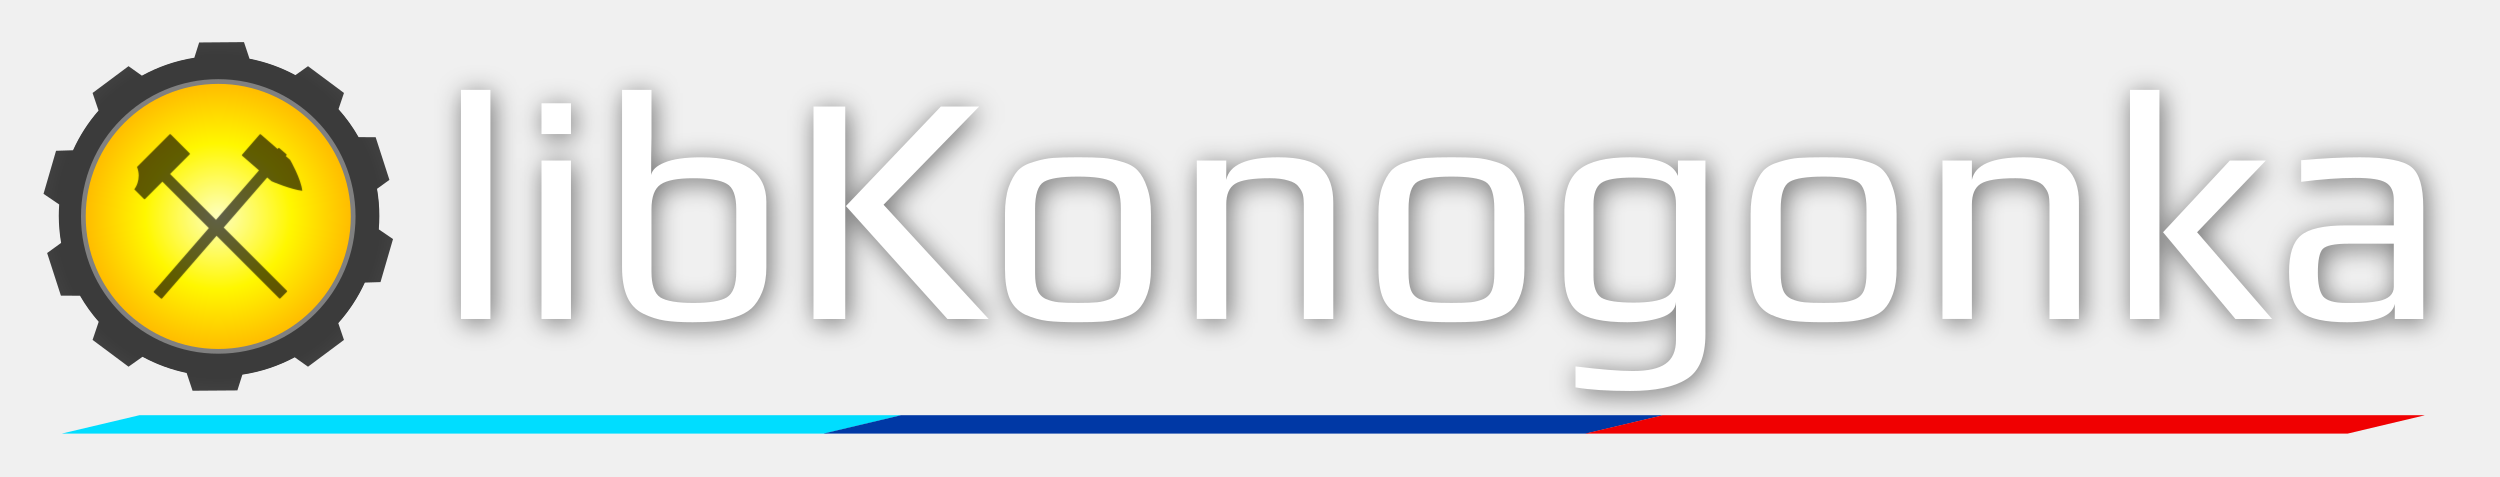
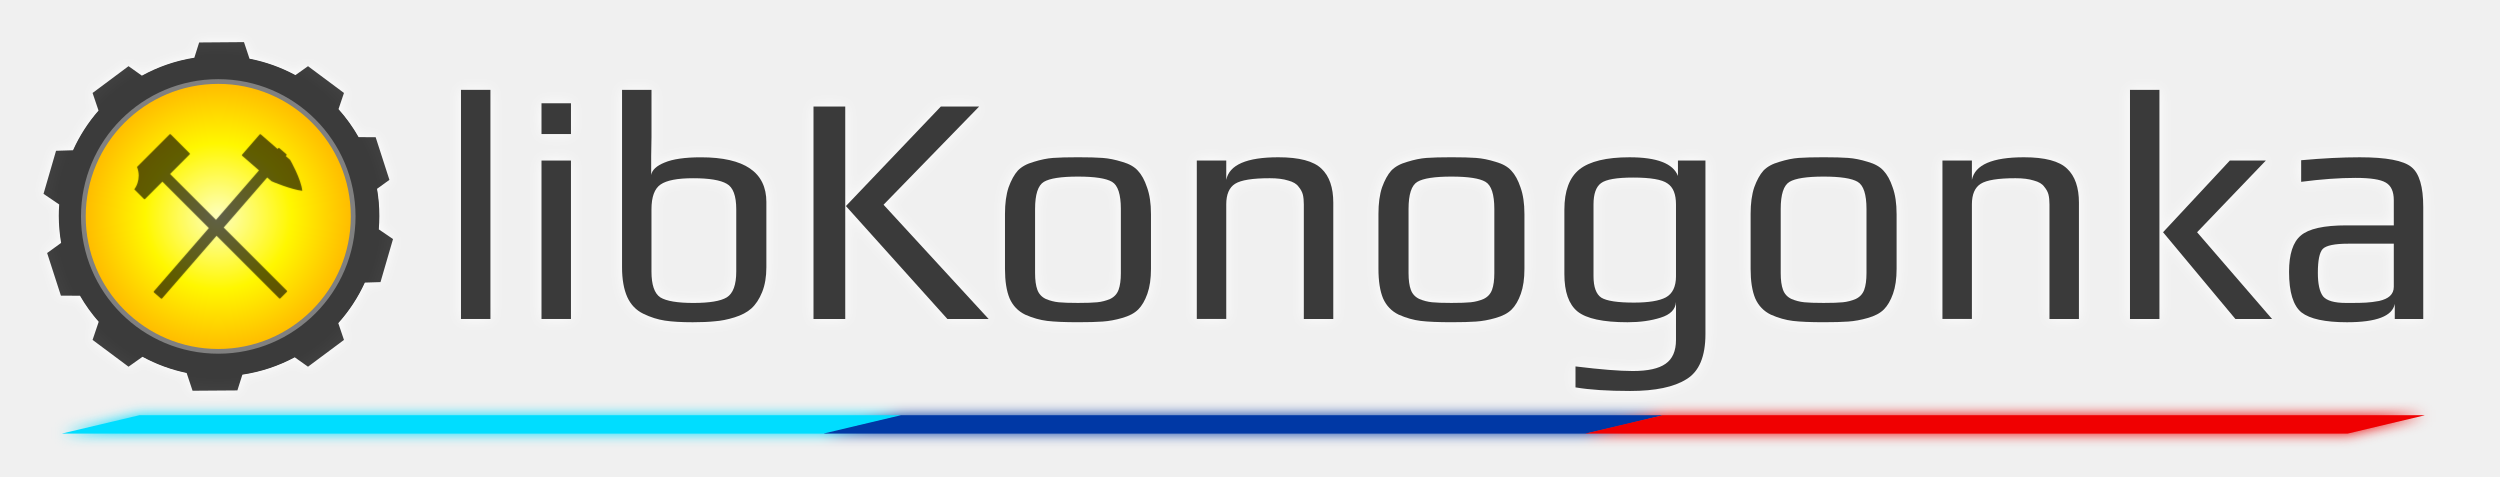
<svg xmlns="http://www.w3.org/2000/svg" xmlns:xlink="http://www.w3.org/1999/xlink" width="194mm" height="37mm" viewBox="0 0 194 37" version="1.1" id="svg50454" xml:space="preserve">
  <defs id="defs50451">
    <linearGradient id="linearGradient2641">
      <stop style="stop-color:#3b3b3b;stop-opacity:1;" offset="0.925" id="stop2637" />
      <stop style="stop-color:#404040;stop-opacity:1;" offset="1" id="stop2639" />
    </linearGradient>
    <linearGradient id="linearGradient1019">
      <stop style="stop-color:#feffbe;stop-opacity:1;" offset="0" id="stop1015" />
      <stop style="stop-color:#fff700;stop-opacity:1;" offset="0.532" id="stop1145" />
      <stop style="stop-color:#ffb800;stop-opacity:1;" offset="1" id="stop1017" />
    </linearGradient>
    <linearGradient id="linearGradient1032">
      <stop style="stop-color:#cc0000;stop-opacity:1;" offset="0" id="stop1036" />
      <stop style="stop-color:#cc0000;stop-opacity:0;" offset="1" id="stop1038" />
    </linearGradient>
    <linearGradient id="linearGradient1032-1">
      <stop style="stop-color:#4d0b0b;stop-opacity:1;" offset="0" id="stop1028" />
      <stop style="stop-color:#cc0000;stop-opacity:1;" offset="0.112" id="stop1030" />
      <stop style="stop-color:#cc0000;stop-opacity:1;" offset="0.898" id="stop1122" />
      <stop style="stop-color:#4c0b0b;stop-opacity:1;" offset="1" id="stop1041" />
    </linearGradient>
    <filter style="color-interpolation-filters:sRGB" id="filter3735" x="-0.032" y="-0.032" width="1.067" height="1.068">
      <feFlood flood-opacity="0.549" flood-color="rgb(0,0,0)" result="flood" id="feFlood3725" />
      <feComposite in="flood" in2="SourceGraphic" operator="in" result="composite1" id="feComposite3727" />
      <feGaussianBlur in="composite1" stdDeviation="1" result="blur" id="feGaussianBlur3729" />
      <feOffset dx="0.2" dy="0.3" result="offset" id="feOffset3731" />
      <feComposite in="SourceGraphic" in2="offset" operator="over" result="composite2" id="feComposite3733" />
    </filter>
    <filter style="color-interpolation-filters:sRGB" id="filter3747" x="-0.016" y="-0.103" width="1.033" height="1.218">
      <feFlood flood-opacity="0.549" flood-color="rgb(0,0,0)" result="flood" id="feFlood3737" />
      <feComposite in="flood" in2="SourceGraphic" operator="in" result="composite1" id="feComposite3739" />
      <feGaussianBlur in="composite1" stdDeviation="1" result="blur" id="feGaussianBlur3741" />
      <feOffset dx="0.2" dy="0.3" result="offset" id="feOffset3743" />
      <feComposite in="SourceGraphic" in2="offset" operator="over" result="composite2" id="feComposite3745" />
    </filter>
    <radialGradient xlink:href="#linearGradient1019" id="radialGradient1021" cx="27.398" cy="139.827" fx="27.398" fy="139.827" r="11.801" gradientUnits="userSpaceOnUse" gradientTransform="translate(-0.2639955,0.03852174)" />
    <filter style="color-interpolation-filters:sRGB" id="filter1149" x="-0.012" y="-0.012" width="1.024" height="1.024">
      <feGaussianBlur stdDeviation="0.071" id="feGaussianBlur1151" />
    </filter>
    <radialGradient xlink:href="#linearGradient2641" id="radialGradient2643" cx="27.134" cy="139.865" fx="27.134" fy="139.865" r="15.023" gradientTransform="matrix(1,0,0,0.9975343,0,0.3448673)" gradientUnits="userSpaceOnUse" />
+     <filter style="color-interpolation-filters:sRGB;" id="filter14081" x="-0.008" y="-0.051" width="1.016" height="1.103">
+       <feFlood flood-opacity="1" flood-color="rgb(255,255,255)" result="flood" id="feFlood14071" />
+       <feComposite in="flood" in2="SourceGraphic" operator="in" result="composite1" id="feComposite14073" />
+       <feGaussianBlur in="composite1" stdDeviation="0.5" result="blur" id="feGaussianBlur14075" />
+       <feOffset dx="0" dy="0" result="offset" id="feOffset14077" />
+       <feComposite in="SourceGraphic" in2="offset" operator="over" result="composite2" id="feComposite14079" />
+     </filter>
+     <filter style="color-interpolation-filters:sRGB;" id="filter15545" x="-0.04" y="-0.04" width="1.08" height="1.08">
+       <feFlood flood-opacity="1" flood-color="rgb(255,255,255)" result="flood" id="feFlood15535" />
+       <feComposite in="flood" in2="SourceGraphic" operator="in" result="composite1" id="feComposite15537" />
+       <feGaussianBlur in="composite1" stdDeviation="0.5" result="blur" id="feGaussianBlur15539" />
+       <feOffset dx="0" dy="0" result="offset" id="feOffset15541" />
+       <feComposite in="SourceGraphic" in2="offset" operator="over" result="composite2" id="feComposite15543" />
+     </filter>
+     <filter style="color-interpolation-filters:sRGB;" id="filter17092" x="-0.007" y="-0.841" width="1.013" height="2.682">
+       <feFlood flood-opacity="1" flood-color="rgb(255,255,255)" result="flood" id="feFlood17082" />
+       <feComposite in="SourceGraphic" in2="flood" operator="in" result="composite1" id="feComposite17084" />
+       <feGaussianBlur in="composite1" stdDeviation="0.5" result="blur" id="feGaussianBlur17086" />
+       <feOffset dx="0" dy="0" result="offset" id="feOffset17088" />
+       <feComposite in="SourceGraphic" in2="offset" operator="over" result="composite2" id="feComposite17090" />
+     </filter>
  </defs>
  <g id="layer1">
    <g id="layer1-6" transform="translate(-10.21655,-123.0693)">
-       <g id="g934" style="display:inline" transform="matrix(0.902676,0,0,0.902676,2.660591,13.61124)">
+       <g id="g934" style="display:inline;filter:url(#filter15545)" transform="matrix(0.902676,0,0,0.902676,2.660591,13.61124)">
        <path id="path1766-2-3" style="display:inline;fill:url(#radialGradient2643);fill-opacity:1;stroke:none;stroke-width:0.483;stroke-opacity:1" d="m 29.345,124.88 -3.854,0.03 -0.415,1.313 a 13.779,13.779 0 0 0 -4.505,1.542 l -1.151,-0.817 -3.091,2.303 0.512,1.515 a 13.779,13.779 0 0 0 -2.192,3.41 l -1.461,0.046 -1.076,3.701 1.349,0.916 a 13.779,13.779 0 0 0 -0.037,0.995 13.779,13.779 0 0 0 0.202,2.306 l -1.204,0.871 1.185,3.667 1.641,0.003 a 13.779,13.779 0 0 0 1.608,2.24 l -0.527,1.559 3.091,2.303 1.203,-0.853 a 13.779,13.779 0 0 0 3.791,1.39 l 0.51,1.531 3.854,-0.029 0.429,-1.356 a 13.779,13.779 0 0 0 4.498,-1.493 l 1.144,0.811 3.091,-2.303 -0.489,-1.446 a 13.779,13.779 0 0 0 2.28,-3.482 l 1.35,-0.042 1.076,-3.701 -1.226,-0.834 a 13.779,13.779 0 0 0 0.051,-1.142 13.779,13.779 0 0 0 -0.201,-2.341 l 1.067,-0.772 -1.184,-3.668 -1.467,-0.003 a 13.779,13.779 0 0 0 -1.727,-2.405 l 0.471,-1.394 -3.091,-2.302 -1.086,0.77 a 13.779,13.779 0 0 0 -3.943,-1.411 z" />
        <circle style="display:inline;fill:#3b3b3b;fill-opacity:1;stroke:none;stroke-width:3.593;stroke-opacity:1" id="path2601" cx="27.213" cy="139.834" r="13.737" />
        <circle style="fill:url(#radialGradient1021);fill-opacity:1;stroke:#808080;stroke-width:0.406;stroke-opacity:1" id="path1766" cx="27.134" cy="139.865" r="11.598" />
        <path id="rect1304" style="display:inline;fill:#000000;fill-opacity:0.622;stroke-width:0.468;filter:url(#filter1149)" d="m 22.992,132.789 c -0.015,0.002 -0.03,0.008 -0.041,0.02 l -2.803,2.805 a 1.289,1.648 3.053 0 1 0.148,0.735 1.289,1.648 3.053 0 1 -0.382,1.185 l 0.833,0.833 c 0.027,0.027 0.069,0.027 0.096,0 l 1.49,-1.491 3.993,3.99 -4.727,5.439 c -0.025,0.028 -0.022,0.071 0.007,0.096 l 0.602,0.523 c 0.028,0.025 0.071,0.022 0.096,-0.007 l 4.684,-5.389 5.386,5.383 c 0.027,0.027 0.069,0.027 0.096,0 l 0.564,-0.565 c 0.027,-0.027 0.027,-0.07 0,-0.096 l -5.432,-5.429 3.74,-4.303 0.367,0.319 c 0.028,0.025 1.743,0.734 2.649,0.825 -0.106,-1.004 -1.023,-2.639 -1.051,-2.664 l -0.367,-0.319 0.057,-0.065 c 0.025,-0.028 0.022,-0.071 -0.007,-0.096 l -0.603,-0.523 c -0.028,-0.025 -0.071,-0.022 -0.096,0.007 l -0.057,0.065 -1.445,-1.256 c -0.028,-0.025 -0.071,-0.022 -0.096,0.007 l -1.51,1.737 c -0.025,0.028 -0.022,0.071 0.007,0.096 l 1.446,1.256 -3.697,4.254 -3.946,-3.944 1.682,-1.683 c 0.027,-0.027 0.027,-0.07 0,-0.096 l -1.628,-1.627 c -0.013,-0.013 -0.03,-0.02 -0.048,-0.02 -0.002,0 -0.005,-1.9e-4 -0.007,0 z" />
      </g>
-       <g aria-label="libKonogonka" id="text2788" style="font-size:10.583px;line-height:1.25;font-family:Terminus;-inkscape-font-specification:'Terminus, Normal';stroke-width:0.265;filter:url(#filter3747)">
-         <path d="m 48.274,147.822 h -2.286 v -17.78 h 2.286 z" style="font-size:25.4px;font-family:Play;-inkscape-font-specification:'Play, Normal';fill:#ffffff" id="path871" />
-         <path d="m 54.523,133.471 h -2.286 v -2.388 h 2.286 z m 0,14.351 h -2.286 v -12.294 h 2.286 z" style="font-size:25.4px;font-family:Play;-inkscape-font-specification:'Play, Normal';fill:#ffffff" id="path873" />
-         <path d="m 69.687,138.754 v 5.055 q 0,1.118 -0.33,1.93 -0.33,0.813 -0.838,1.27 -0.483,0.432 -1.295,0.686 -0.813,0.254 -1.524,0.305 -0.711,0.076 -1.727,0.076 -1.321,0 -2.159,-0.127 -0.838,-0.127 -1.676,-0.533 -0.838,-0.406 -1.245,-1.295 -0.406,-0.914 -0.406,-2.311 v -13.767 h 2.286 v 3.683 q 0,0.483 -0.025,1.473 0,0.965 0,1.448 0.102,-0.584 1.041,-0.965 0.965,-0.406 2.819,-0.406 5.08,0 5.08,3.48 z m -2.337,5.385 v -4.826 q 0,-1.575 -0.737,-1.981 -0.737,-0.432 -2.616,-0.432 -1.803,0 -2.515,0.483 -0.711,0.483 -0.711,1.93 v 4.826 q 0,1.549 0.686,2.007 0.711,0.432 2.565,0.432 1.88,0 2.591,-0.432 0.737,-0.457 0.737,-2.007 z" style="font-size:25.4px;font-family:Play;-inkscape-font-specification:'Play, Normal';fill:#ffffff" id="path875" />
-         <path d="m 86.933,147.822 h -3.2 l -7.874,-8.763 7.366,-7.722 h 2.972 l -7.417,7.62 z m -11.125,0 h -2.464 v -16.485 h 2.464 z" style="font-size:25.4px;font-family:Play;-inkscape-font-specification:'Play, Normal';fill:#ffffff" id="path877" />
-         <path d="m 99.532,139.668 v 4.267 q 0,1.143 -0.279,1.93 -0.279,0.787 -0.711,1.219 -0.432,0.432 -1.245,0.66 -0.787,0.229 -1.524,0.279 -0.711,0.051 -1.905,0.051 -1.524,0 -2.388,-0.102 -0.838,-0.102 -1.702,-0.483 -0.838,-0.406 -1.219,-1.27 -0.356,-0.864 -0.356,-2.286 v -4.267 q 0,-1.219 0.279,-2.057 0.305,-0.838 0.711,-1.295 0.432,-0.457 1.245,-0.686 0.813,-0.254 1.499,-0.305 0.711,-0.051 1.93,-0.051 1.219,0 1.905,0.051 0.711,0.051 1.524,0.305 0.813,0.229 1.219,0.686 0.432,0.457 0.711,1.295 0.305,0.838 0.305,2.057 z m -2.337,4.597 v -4.978 q 0,-1.702 -0.686,-2.108 -0.686,-0.406 -2.642,-0.406 -1.956,0 -2.642,0.406 -0.686,0.406 -0.686,2.108 v 4.978 q 0,0.813 0.178,1.295 0.178,0.483 0.66,0.711 0.483,0.203 0.991,0.254 0.508,0.051 1.499,0.051 0.991,0 1.499,-0.051 0.508,-0.051 0.991,-0.254 0.483,-0.229 0.66,-0.711 0.178,-0.483 0.178,-1.295 z" style="font-size:25.4px;font-family:Play;-inkscape-font-specification:'Play, Normal';fill:#ffffff" id="path879" />
-         <path d="m 113.679,147.822 h -2.286 v -8.89 q 0,-0.457 -0.076,-0.762 -0.076,-0.305 -0.33,-0.61 -0.229,-0.33 -0.813,-0.483 -0.559,-0.178 -1.422,-0.178 -2.007,0 -2.692,0.432 -0.686,0.432 -0.686,1.6 v 8.89 h -2.286 v -12.294 h 2.286 v 1.499 q 0.356,-1.753 4.039,-1.753 2.438,0 3.353,0.889 0.914,0.864 0.914,2.642 z" style="font-size:25.4px;font-family:Play;-inkscape-font-specification:'Play, Normal';fill:#ffffff" id="path881" />
-         <path d="m 128.513,139.668 v 4.267 q 0,1.143 -0.279,1.93 -0.279,0.787 -0.711,1.219 -0.432,0.432 -1.245,0.66 -0.787,0.229 -1.524,0.279 -0.711,0.051 -1.905,0.051 -1.524,0 -2.388,-0.102 -0.838,-0.102 -1.702,-0.483 -0.838,-0.406 -1.219,-1.27 -0.356,-0.864 -0.356,-2.286 v -4.267 q 0,-1.219 0.279,-2.057 0.305,-0.838 0.711,-1.295 0.432,-0.457 1.245,-0.686 0.813,-0.254 1.499,-0.305 0.711,-0.051 1.93,-0.051 1.219,0 1.905,0.051 0.711,0.051 1.524,0.305 0.813,0.229 1.219,0.686 0.432,0.457 0.711,1.295 0.305,0.838 0.305,2.057 z m -2.337,4.597 v -4.978 q 0,-1.702 -0.686,-2.108 -0.686,-0.406 -2.642,-0.406 -1.956,0 -2.642,0.406 -0.686,0.406 -0.686,2.108 v 4.978 q 0,0.813 0.178,1.295 0.178,0.483 0.66,0.711 0.483,0.203 0.991,0.254 0.508,0.051 1.499,0.051 0.991,0 1.499,-0.051 0.508,-0.051 0.991,-0.254 0.483,-0.229 0.66,-0.711 0.178,-0.483 0.178,-1.295 z" style="font-size:25.4px;font-family:Play;-inkscape-font-specification:'Play, Normal';fill:#ffffff" id="path883" />
-         <path d="m 142.559,135.528 v 13.462 q 0,2.616 -1.473,3.505 -1.448,0.914 -4.369,0.914 -2.616,0 -4.242,-0.279 v -1.626 q 2.921,0.356 4.445,0.356 1.753,0 2.54,-0.559 0.813,-0.559 0.813,-1.854 v -2.946 q -0.051,0.864 -1.194,1.219 -1.118,0.356 -2.565,0.356 -2.845,0 -3.886,-0.838 -1.016,-0.838 -1.016,-2.896 v -5.004 q 0,-2.184 1.168,-3.124 1.194,-0.94 3.886,-0.94 3.2,0 3.759,1.448 v -1.194 z m -2.286,8.966 v -5.563 q 0,-1.194 -0.66,-1.626 -0.635,-0.457 -2.667,-0.457 -1.905,0 -2.489,0.432 -0.584,0.432 -0.584,1.651 v 5.563 q 0,1.27 0.61,1.676 0.635,0.381 2.515,0.381 1.727,0 2.489,-0.406 0.787,-0.432 0.787,-1.651 z" style="font-size:25.4px;font-family:Play;-inkscape-font-specification:'Play, Normal';fill:#ffffff" id="path885" />
-         <path d="m 157.393,139.668 v 4.267 q 0,1.143 -0.279,1.93 -0.279,0.787 -0.711,1.219 -0.432,0.432 -1.245,0.66 -0.787,0.229 -1.524,0.279 -0.711,0.051 -1.905,0.051 -1.524,0 -2.388,-0.102 -0.838,-0.102 -1.702,-0.483 -0.838,-0.406 -1.219,-1.27 -0.356,-0.864 -0.356,-2.286 v -4.267 q 0,-1.219 0.279,-2.057 0.305,-0.838 0.711,-1.295 0.432,-0.457 1.245,-0.686 0.813,-0.254 1.499,-0.305 0.711,-0.051 1.93,-0.051 1.219,0 1.905,0.051 0.711,0.051 1.524,0.305 0.813,0.229 1.219,0.686 0.432,0.457 0.711,1.295 0.305,0.838 0.305,2.057 z m -2.337,4.597 v -4.978 q 0,-1.702 -0.686,-2.108 -0.686,-0.406 -2.642,-0.406 -1.956,0 -2.642,0.406 -0.686,0.406 -0.686,2.108 v 4.978 q 0,0.813 0.178,1.295 0.178,0.483 0.66,0.711 0.483,0.203 0.991,0.254 0.508,0.051 1.499,0.051 0.991,0 1.499,-0.051 0.508,-0.051 0.991,-0.254 0.483,-0.229 0.66,-0.711 0.178,-0.483 0.178,-1.295 z" style="font-size:25.4px;font-family:Play;-inkscape-font-specification:'Play, Normal';fill:#ffffff" id="path887" />
-         <path d="m 171.541,147.822 h -2.286 v -8.89 q 0,-0.457 -0.076,-0.762 -0.076,-0.305 -0.33,-0.61 -0.229,-0.33 -0.813,-0.483 -0.559,-0.178 -1.422,-0.178 -2.007,0 -2.692,0.432 -0.686,0.432 -0.686,1.6 v 8.89 h -2.286 v -12.294 h 2.286 v 1.499 q 0.356,-1.753 4.039,-1.753 2.438,0 3.353,0.889 0.914,0.864 0.914,2.642 z" style="font-size:25.4px;font-family:Play;-inkscape-font-specification:'Play, Normal';fill:#ffffff" id="path889" />
-         <path d="m 186.527,147.822 h -2.845 l -5.613,-6.731 5.182,-5.563 h 2.794 l -5.334,5.563 z m -8.738,0 h -2.286 v -17.78 h 2.286 z" style="font-size:25.4px;font-family:Play;-inkscape-font-specification:'Play, Normal';fill:#ffffff" id="path891" />
-         <path d="m 198.261,147.822 h -2.21 v -1.168 q -0.279,1.422 -3.708,1.422 -2.54,0 -3.531,-0.762 -0.965,-0.787 -0.965,-3.15 0,-2.057 0.914,-2.819 0.914,-0.787 3.531,-0.787 h 3.683 v -1.956 q 0,-1.016 -0.635,-1.372 -0.61,-0.356 -2.337,-0.356 -1.88,0 -4.216,0.305 v -1.676 q 2.515,-0.229 4.547,-0.229 3.099,0 4.013,0.762 0.914,0.737 0.914,3.099 z m -2.286,-2.489 v -3.353 h -3.531 q -1.575,0 -1.981,0.406 -0.381,0.406 -0.381,1.854 0,1.295 0.406,1.829 0.432,0.508 1.778,0.508 h 0.457 q 0.66,0 1.092,-0.025 0.457,-0.025 1.016,-0.127 0.559,-0.127 0.838,-0.381 0.305,-0.279 0.305,-0.711 z" style="font-size:25.4px;font-family:Play;-inkscape-font-specification:'Play, Normal';fill:#ffffff" id="path893" />
+       <g aria-label="libKonogonka" id="text2788" style="font-size:10.583px;line-height:1.25;font-family:Terminus;-inkscape-font-specification:'Terminus, Normal';stroke-width:0.265;fill-opacity:1;fill:#3a3a3a;filter:url(#filter14081)">
+         <path d="m 48.274,147.822 h -2.286 v -17.78 h 2.286 z" style="font-size:25.4px;font-family:Play;-inkscape-font-specification:'Play, Normal';fill:#3a3a3a;fill-opacity:1" id="path871" />
+         <path d="m 54.523,133.471 h -2.286 v -2.388 h 2.286 z m 0,14.351 h -2.286 v -12.294 h 2.286 z" style="font-size:25.4px;font-family:Play;-inkscape-font-specification:'Play, Normal';fill:#3a3a3a;fill-opacity:1" id="path873" />
+         <path d="m 69.687,138.754 v 5.055 q 0,1.118 -0.33,1.93 -0.33,0.813 -0.838,1.27 -0.483,0.432 -1.295,0.686 -0.813,0.254 -1.524,0.305 -0.711,0.076 -1.727,0.076 -1.321,0 -2.159,-0.127 -0.838,-0.127 -1.676,-0.533 -0.838,-0.406 -1.245,-1.295 -0.406,-0.914 -0.406,-2.311 v -13.767 h 2.286 v 3.683 q 0,0.483 -0.025,1.473 0,0.965 0,1.448 0.102,-0.584 1.041,-0.965 0.965,-0.406 2.819,-0.406 5.08,0 5.08,3.48 z m -2.337,5.385 v -4.826 q 0,-1.575 -0.737,-1.981 -0.737,-0.432 -2.616,-0.432 -1.803,0 -2.515,0.483 -0.711,0.483 -0.711,1.93 v 4.826 q 0,1.549 0.686,2.007 0.711,0.432 2.565,0.432 1.88,0 2.591,-0.432 0.737,-0.457 0.737,-2.007 z" style="font-size:25.4px;font-family:Play;-inkscape-font-specification:'Play, Normal';fill:#3a3a3a;fill-opacity:1" id="path875" />
+         <path d="m 86.933,147.822 h -3.2 l -7.874,-8.763 7.366,-7.722 h 2.972 l -7.417,7.62 z m -11.125,0 h -2.464 v -16.485 h 2.464 z" style="font-size:25.4px;font-family:Play;-inkscape-font-specification:'Play, Normal';fill:#3a3a3a;fill-opacity:1" id="path877" />
+         <path d="m 99.532,139.668 v 4.267 q 0,1.143 -0.279,1.93 -0.279,0.787 -0.711,1.219 -0.432,0.432 -1.245,0.66 -0.787,0.229 -1.524,0.279 -0.711,0.051 -1.905,0.051 -1.524,0 -2.388,-0.102 -0.838,-0.102 -1.702,-0.483 -0.838,-0.406 -1.219,-1.27 -0.356,-0.864 -0.356,-2.286 v -4.267 q 0,-1.219 0.279,-2.057 0.305,-0.838 0.711,-1.295 0.432,-0.457 1.245,-0.686 0.813,-0.254 1.499,-0.305 0.711,-0.051 1.93,-0.051 1.219,0 1.905,0.051 0.711,0.051 1.524,0.305 0.813,0.229 1.219,0.686 0.432,0.457 0.711,1.295 0.305,0.838 0.305,2.057 z m -2.337,4.597 v -4.978 q 0,-1.702 -0.686,-2.108 -0.686,-0.406 -2.642,-0.406 -1.956,0 -2.642,0.406 -0.686,0.406 -0.686,2.108 v 4.978 q 0,0.813 0.178,1.295 0.178,0.483 0.66,0.711 0.483,0.203 0.991,0.254 0.508,0.051 1.499,0.051 0.991,0 1.499,-0.051 0.508,-0.051 0.991,-0.254 0.483,-0.229 0.66,-0.711 0.178,-0.483 0.178,-1.295 z" style="font-size:25.4px;font-family:Play;-inkscape-font-specification:'Play, Normal';fill:#3a3a3a;fill-opacity:1" id="path879" />
+         <path d="m 113.679,147.822 h -2.286 v -8.89 q 0,-0.457 -0.076,-0.762 -0.076,-0.305 -0.33,-0.61 -0.229,-0.33 -0.813,-0.483 -0.559,-0.178 -1.422,-0.178 -2.007,0 -2.692,0.432 -0.686,0.432 -0.686,1.6 v 8.89 h -2.286 v -12.294 h 2.286 v 1.499 q 0.356,-1.753 4.039,-1.753 2.438,0 3.353,0.889 0.914,0.864 0.914,2.642 z" style="font-size:25.4px;font-family:Play;-inkscape-font-specification:'Play, Normal';fill:#3a3a3a;fill-opacity:1" id="path881" />
+         <path d="m 128.513,139.668 v 4.267 q 0,1.143 -0.279,1.93 -0.279,0.787 -0.711,1.219 -0.432,0.432 -1.245,0.66 -0.787,0.229 -1.524,0.279 -0.711,0.051 -1.905,0.051 -1.524,0 -2.388,-0.102 -0.838,-0.102 -1.702,-0.483 -0.838,-0.406 -1.219,-1.27 -0.356,-0.864 -0.356,-2.286 v -4.267 q 0,-1.219 0.279,-2.057 0.305,-0.838 0.711,-1.295 0.432,-0.457 1.245,-0.686 0.813,-0.254 1.499,-0.305 0.711,-0.051 1.93,-0.051 1.219,0 1.905,0.051 0.711,0.051 1.524,0.305 0.813,0.229 1.219,0.686 0.432,0.457 0.711,1.295 0.305,0.838 0.305,2.057 z m -2.337,4.597 v -4.978 q 0,-1.702 -0.686,-2.108 -0.686,-0.406 -2.642,-0.406 -1.956,0 -2.642,0.406 -0.686,0.406 -0.686,2.108 v 4.978 q 0,0.813 0.178,1.295 0.178,0.483 0.66,0.711 0.483,0.203 0.991,0.254 0.508,0.051 1.499,0.051 0.991,0 1.499,-0.051 0.508,-0.051 0.991,-0.254 0.483,-0.229 0.66,-0.711 0.178,-0.483 0.178,-1.295 z" style="font-size:25.4px;font-family:Play;-inkscape-font-specification:'Play, Normal';fill:#3a3a3a;fill-opacity:1" id="path883" />
+         <path d="m 142.559,135.528 v 13.462 q 0,2.616 -1.473,3.505 -1.448,0.914 -4.369,0.914 -2.616,0 -4.242,-0.279 v -1.626 q 2.921,0.356 4.445,0.356 1.753,0 2.54,-0.559 0.813,-0.559 0.813,-1.854 v -2.946 q -0.051,0.864 -1.194,1.219 -1.118,0.356 -2.565,0.356 -2.845,0 -3.886,-0.838 -1.016,-0.838 -1.016,-2.896 v -5.004 q 0,-2.184 1.168,-3.124 1.194,-0.94 3.886,-0.94 3.2,0 3.759,1.448 v -1.194 z m -2.286,8.966 v -5.563 q 0,-1.194 -0.66,-1.626 -0.635,-0.457 -2.667,-0.457 -1.905,0 -2.489,0.432 -0.584,0.432 -0.584,1.651 v 5.563 q 0,1.27 0.61,1.676 0.635,0.381 2.515,0.381 1.727,0 2.489,-0.406 0.787,-0.432 0.787,-1.651 z" style="font-size:25.4px;font-family:Play;-inkscape-font-specification:'Play, Normal';fill:#3a3a3a;fill-opacity:1" id="path885" />
+         <path d="m 157.393,139.668 v 4.267 q 0,1.143 -0.279,1.93 -0.279,0.787 -0.711,1.219 -0.432,0.432 -1.245,0.66 -0.787,0.229 -1.524,0.279 -0.711,0.051 -1.905,0.051 -1.524,0 -2.388,-0.102 -0.838,-0.102 -1.702,-0.483 -0.838,-0.406 -1.219,-1.27 -0.356,-0.864 -0.356,-2.286 v -4.267 q 0,-1.219 0.279,-2.057 0.305,-0.838 0.711,-1.295 0.432,-0.457 1.245,-0.686 0.813,-0.254 1.499,-0.305 0.711,-0.051 1.93,-0.051 1.219,0 1.905,0.051 0.711,0.051 1.524,0.305 0.813,0.229 1.219,0.686 0.432,0.457 0.711,1.295 0.305,0.838 0.305,2.057 z m -2.337,4.597 v -4.978 q 0,-1.702 -0.686,-2.108 -0.686,-0.406 -2.642,-0.406 -1.956,0 -2.642,0.406 -0.686,0.406 -0.686,2.108 v 4.978 q 0,0.813 0.178,1.295 0.178,0.483 0.66,0.711 0.483,0.203 0.991,0.254 0.508,0.051 1.499,0.051 0.991,0 1.499,-0.051 0.508,-0.051 0.991,-0.254 0.483,-0.229 0.66,-0.711 0.178,-0.483 0.178,-1.295 z" style="font-size:25.4px;font-family:Play;-inkscape-font-specification:'Play, Normal';fill:#3a3a3a;fill-opacity:1" id="path887" />
+         <path d="m 171.541,147.822 h -2.286 v -8.89 q 0,-0.457 -0.076,-0.762 -0.076,-0.305 -0.33,-0.61 -0.229,-0.33 -0.813,-0.483 -0.559,-0.178 -1.422,-0.178 -2.007,0 -2.692,0.432 -0.686,0.432 -0.686,1.6 v 8.89 h -2.286 v -12.294 h 2.286 v 1.499 q 0.356,-1.753 4.039,-1.753 2.438,0 3.353,0.889 0.914,0.864 0.914,2.642 z" style="font-size:25.4px;font-family:Play;-inkscape-font-specification:'Play, Normal';fill:#3a3a3a;fill-opacity:1" id="path889" />
+         <path d="m 186.527,147.822 h -2.845 l -5.613,-6.731 5.182,-5.563 h 2.794 l -5.334,5.563 z m -8.738,0 h -2.286 v -17.78 h 2.286 z" style="font-size:25.4px;font-family:Play;-inkscape-font-specification:'Play, Normal';fill:#3a3a3a;fill-opacity:1" id="path891" />
+         <path d="m 198.261,147.822 h -2.21 v -1.168 q -0.279,1.422 -3.708,1.422 -2.54,0 -3.531,-0.762 -0.965,-0.787 -0.965,-3.15 0,-2.057 0.914,-2.819 0.914,-0.787 3.531,-0.787 h 3.683 v -1.956 q 0,-1.016 -0.635,-1.372 -0.61,-0.356 -2.337,-0.356 -1.88,0 -4.216,0.305 v -1.676 q 2.515,-0.229 4.547,-0.229 3.099,0 4.013,0.762 0.914,0.737 0.914,3.099 z m -2.286,-2.489 v -3.353 h -3.531 q -1.575,0 -1.981,0.406 -0.381,0.406 -0.381,1.854 0,1.295 0.406,1.829 0.432,0.508 1.778,0.508 h 0.457 q 0.66,0 1.092,-0.025 0.457,-0.025 1.016,-0.127 0.559,-0.127 0.838,-0.381 0.305,-0.279 0.305,-0.711 z" style="font-size:25.4px;font-family:Play;-inkscape-font-specification:'Play, Normal';fill:#3a3a3a;fill-opacity:1" id="path893" />
      </g>
-       <g id="g939">
+       <g id="g939" style="filter:url(#filter17092)">
        <path id="rect2890" style="fill:#00ddff;fill-opacity:1;stroke-width:1.026" d="M 21.025,155.29 H 80.12 l 0.031,0.01 -5.965,1.416 -59.111,4e-5 c -0.017,0 -0.044,-0.007 -0.031,-0.01 l 5.95,-1.407 c 0.013,-0.003 0.014,-0.01 0.031,-0.01 z" />
        <path id="rect2890-9" style="fill:#0038a5;fill-opacity:1;stroke-width:1.026" d="m 80.131,155.29 h 59.095 l 0.031,0.01 -5.965,1.416 -59.111,4e-5 c -0.017,0 -0.044,-0.007 -0.031,-0.01 l 5.95,-1.407 c 0.013,-0.003 0.014,-0.01 0.031,-0.01 z" />
        <path id="rect2890-9-6" style="display:inline;fill:#f00001;fill-opacity:1;stroke-width:1.026" d="m 139.238,155.29 h 59.095 l 0.031,0.01 -5.965,1.416 -59.111,4e-5 c -0.017,0 -0.044,-0.007 -0.031,-0.01 l 5.95,-1.407 c 0.013,-0.003 0.014,-0.01 0.031,-0.01 z" />
      </g>
    </g>
  </g>
</svg>
